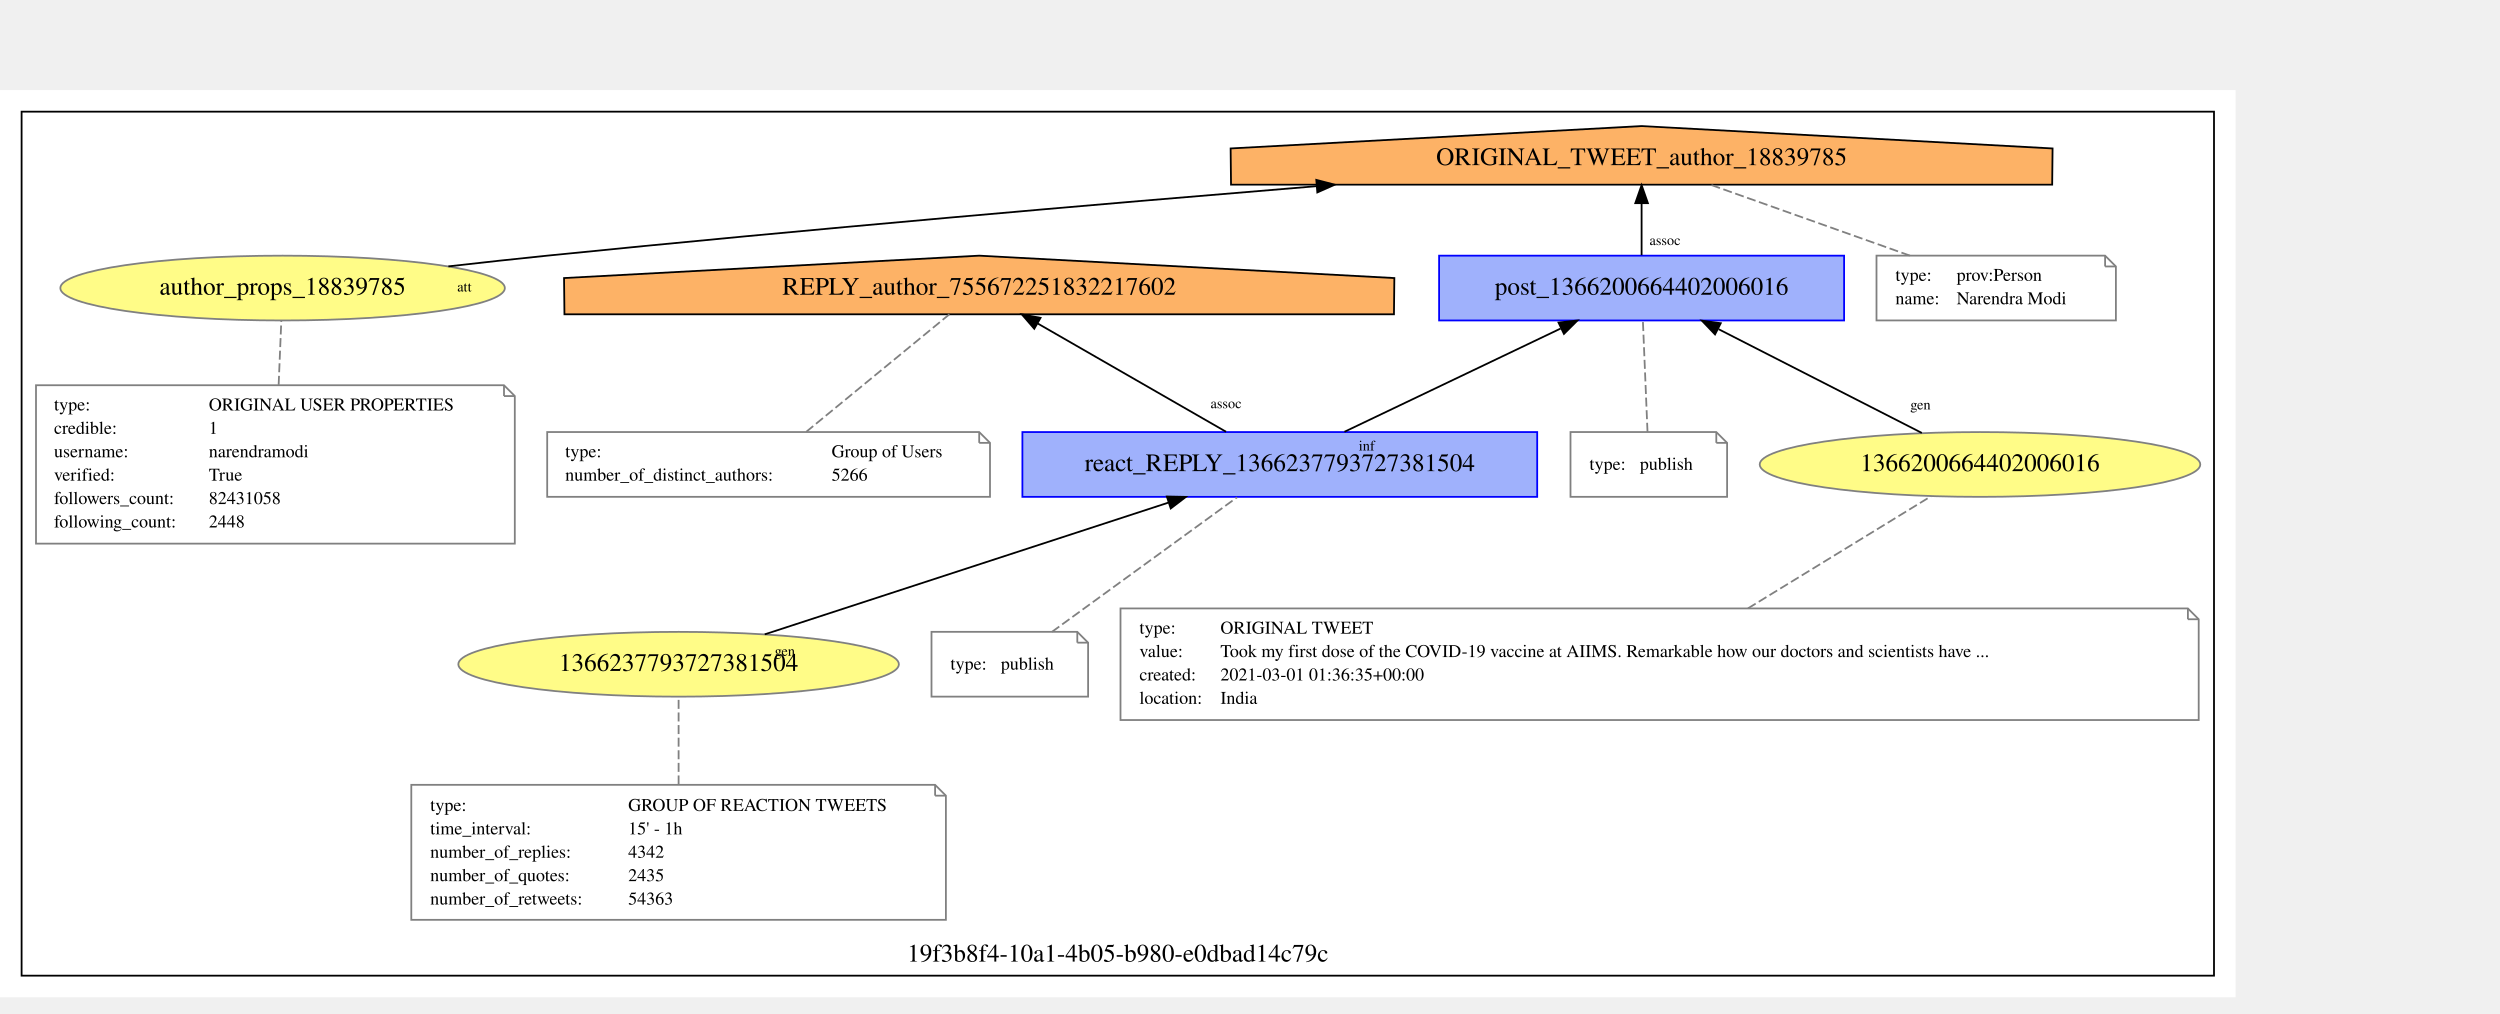
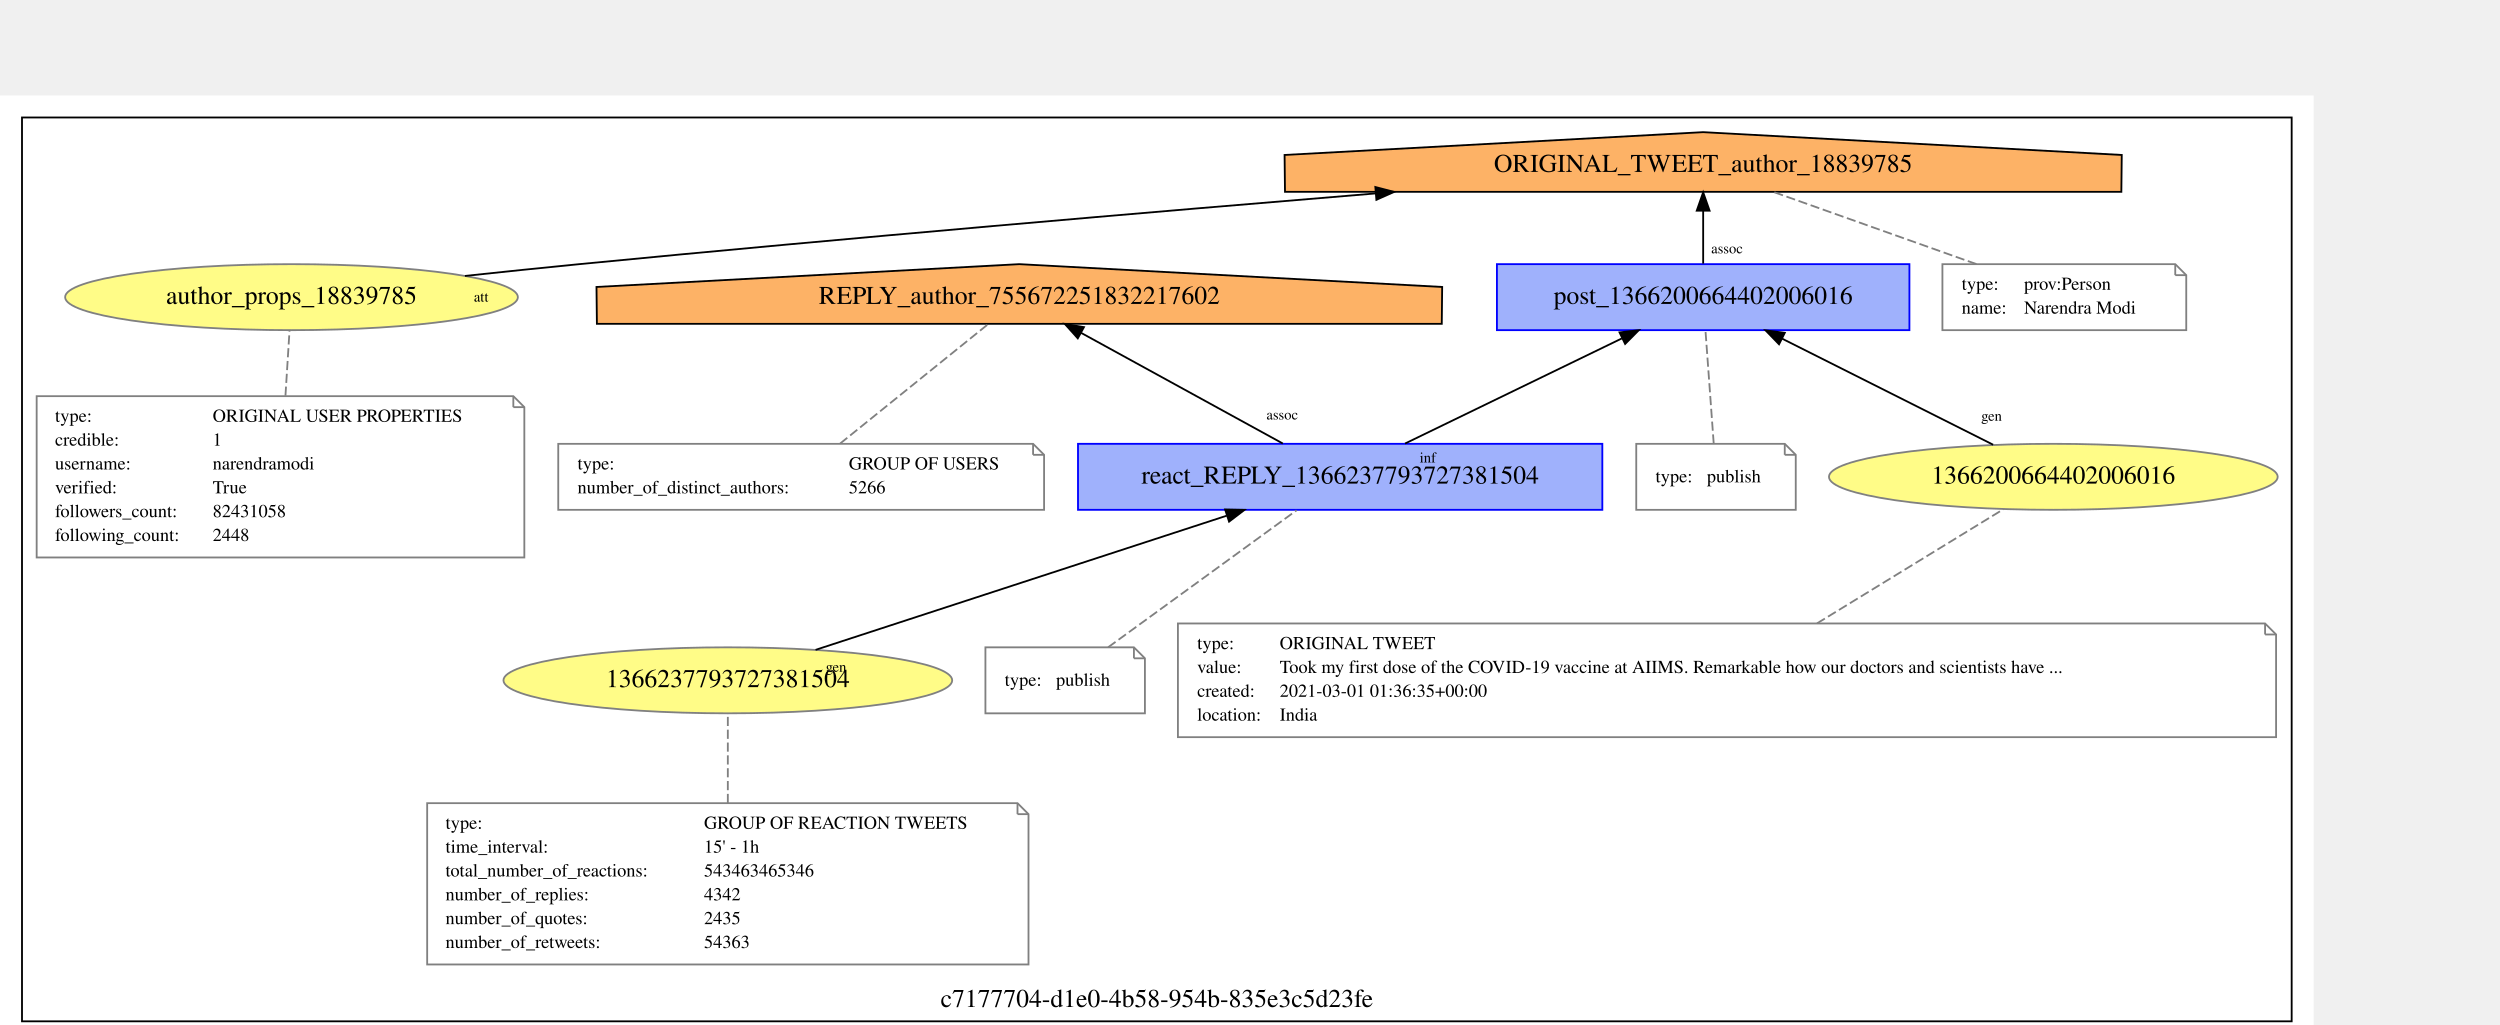
- <svg xmlns="http://www.w3.org/2000/svg" xmlns:xlink="http://www.w3.org/1999/xlink" contentScriptType="application/ecmascript" contentStyleType="text/css" height="467pt" preserveAspectRatio="xMidYMid meet" version="1.1" viewBox="0 0 1500 500" width="1152pt" zoomAndPan="magnify">
-   <g class="graph" id="graph0" transform="scale(1.08 1.08) rotate(0) translate(4 500)">
-     <polygon fill="white" points="-4,4 -4,-500 1238,-500 1238,4 -4,4" stroke="transparent" />
+ <svg xmlns="http://www.w3.org/2000/svg" xmlns:xlink="http://www.w3.org/1999/xlink" contentScriptType="application/ecmascript" contentStyleType="text/css" height="472pt" preserveAspectRatio="xMidYMid meet" version="1.1" viewBox="0 0 1500 500" width="1152pt" zoomAndPan="magnify">
+   <g class="graph" id="graph0" transform="scale(1.1 1.1) rotate(0) translate(4 513)">
+     <polygon fill="white" points="-4,4 -4,-513 1258,-513 1258,4 -4,4" stroke="transparent" />
    <g class="cluster" id="clust1">
      <g id="a_clust1">
-         <a xlink:actuate="onRequest" xlink:href="urn:uuid:19f3b8f4-10a1-4b05-b980-e0dbad14c79c" xlink:show="replace" xlink:title="19f3b8f4-10a1-4b05-b980-e0dbad14c79c" xlink:type="simple">
-           <polygon fill="none" points="8,-8 8,-488 1226,-488 1226,-8 8,-8" stroke="black" />
-           <text font-family="Times,serif" font-size="14.00" text-anchor="middle" x="617" y="-15.8">19f3b8f4-10a1-4b05-b980-e0dbad14c79c</text>
+         <a xlink:actuate="onRequest" xlink:href="urn:uuid:c7177704-d1e0-4b58-954b-835e3c5d23fe" xlink:show="replace" xlink:title="c7177704-d1e0-4b58-954b-835e3c5d23fe" xlink:type="simple">
+           <polygon fill="none" points="8,-8 8,-501 1246,-501 1246,-8 8,-8" stroke="black" />
+           <text font-family="Times,serif" font-size="14.00" text-anchor="middle" x="627" y="-15.8">c7177704-d1e0-4b58-954b-835e3c5d23fe</text>
        </a>
      </g>
    </g>
    <g class="node" id="node1">
      <g id="a_node1">
        <a xlink:actuate="onRequest" xlink:href="http://twitter.com/post_1366200664402006016" xlink:show="replace" xlink:title="post_1366200664402006016" xlink:type="simple">
-           <polygon fill="#9fb1fc" points="1020.5,-408 795.5,-408 795.5,-372 1020.5,-372 1020.5,-408" stroke="#0000ff" />
-           <text font-family="Times,serif" font-size="14.00" text-anchor="middle" x="908" y="-386.3">post_1366200664402006016</text>
+           <polygon fill="#9fb1fc" points="1037.5,-421 812.5,-421 812.5,-385 1037.5,-385 1037.5,-421" stroke="#0000ff" />
+           <text font-family="Times,serif" font-size="14.00" text-anchor="middle" x="925" y="-399.3">post_1366200664402006016</text>
        </a>
      </g>
    </g>
    <g class="node" id="node11">
      <g id="a_node11">
        <a xlink:actuate="onRequest" xlink:href="http://twitter.com/ORIGINAL_TWEET_author_18839785" xlink:show="replace" xlink:title="ORIGINAL_TWEET_author_18839785" xlink:type="simple">
-           <polygon fill="#fdb266" points="1136.32,-467.56 908,-480 679.68,-467.56 679.9,-447.44 1136.1,-447.44 1136.32,-467.56" stroke="black" />
-           <text font-family="Times,serif" font-size="14.00" text-anchor="middle" x="908" y="-458.3">ORIGINAL_TWEET_author_18839785</text>
+           <polygon fill="#fdb266" points="1153.32,-480.56 925,-493 696.68,-480.56 696.9,-460.44 1153.1,-460.44 1153.32,-480.56" stroke="black" />
+           <text font-family="Times,serif" font-size="14.00" text-anchor="middle" x="925" y="-471.3">ORIGINAL_TWEET_author_18839785</text>
        </a>
      </g>
    </g>
    <g class="edge" id="edge9">
-       <path d="M908,-408.3C908,-417.01 908,-427.7 908,-437.17" fill="none" stroke="black" />
-       <polygon fill="black" points="904.5,-437.18 908,-447.18 911.5,-437.18 904.5,-437.18" stroke="black" />
-       <text font-family="Times,serif" font-size="8.00" text-anchor="middle" x="920.99" y="-413.9">assoc</text>
+       <path d="M925,-421.3C925,-430.01 925,-440.7 925,-450.17" fill="none" stroke="black" />
+       <polygon fill="black" points="921.5,-450.18 925,-460.18 928.5,-450.18 921.5,-450.18" stroke="black" />
+       <text font-family="Times,serif" font-size="8.00" text-anchor="middle" x="937.99" y="-426.9">assoc</text>
    </g>
    <g class="node" id="node2">
-       <polygon fill="none" points="949.5,-310 868.5,-310 868.5,-274 955.5,-274 955.5,-304 949.5,-310" stroke="gray" />
-       <polyline fill="none" points="949.5,-310 949.5,-304 " stroke="gray" />
-       <polyline fill="none" points="955.5,-304 949.5,-304 " stroke="gray" />
-       <text font-family="Times,serif" font-size="10.00" text-anchor="start" x="879" y="-289">type:</text>
-       <text font-family="Times,serif" font-size="10.00" text-anchor="start" x="907" y="-289">publish</text>
+       <polygon fill="none" points="969.5,-323 888.5,-323 888.5,-287 975.5,-287 975.5,-317 969.5,-323" stroke="gray" />
+       <polyline fill="none" points="969.5,-323 969.5,-317 " stroke="gray" />
+       <polyline fill="none" points="975.5,-317 969.5,-317 " stroke="gray" />
+       <text font-family="Times,serif" font-size="10.00" text-anchor="start" x="899" y="-302">type:</text>
+       <text font-family="Times,serif" font-size="10.00" text-anchor="start" x="927" y="-302">publish</text>
    </g>
    <g class="edge" id="edge1">
-       <path d="M911.28,-310.16C910.56,-327.64 909.43,-354.57 908.71,-371.99" fill="none" stroke="gray" stroke-dasharray="5,2" />
+       <path d="M930.75,-323.16C929.47,-340.64 927.51,-367.57 926.24,-384.99" fill="none" stroke="gray" stroke-dasharray="5,2" />
    </g>
    <g class="node" id="node3">
      <g id="a_node3">
        <a xlink:actuate="onRequest" xlink:href="http://twitter.com/react_REPLY_1366237793727381504" xlink:show="replace" xlink:title="react_REPLY_1366237793727381504" xlink:type="simple">
-           <polygon fill="#9fb1fc" points="850,-310 564,-310 564,-274 850,-274 850,-310" stroke="#0000ff" />
-           <text font-family="Times,serif" font-size="14.00" text-anchor="middle" x="707" y="-288.3">react_REPLY_1366237793727381504</text>
+           <polygon fill="#9fb1fc" points="870,-323 584,-323 584,-287 870,-287 870,-323" stroke="#0000ff" />
+           <text font-family="Times,serif" font-size="14.00" text-anchor="middle" x="727" y="-301.3">react_REPLY_1366237793727381504</text>
        </a>
      </g>
    </g>
    <g class="edge" id="edge11">
-       <path d="M742.93,-310.16C776.52,-326.2 826.79,-350.21 863.02,-367.52" fill="none" stroke="black" />
-       <polygon fill="black" points="861.84,-370.83 872.38,-371.99 864.86,-364.52 861.84,-370.83" stroke="black" />
-       <text font-family="Times,serif" font-size="8.00" text-anchor="middle" x="755.3" y="-299.77">inf</text>
+       <path d="M762.4,-323.16C795.48,-339.2 845,-363.21 880.69,-380.52" fill="none" stroke="black" />
+       <polygon fill="black" points="879.38,-383.77 889.91,-384.99 882.44,-377.47 879.38,-383.77" stroke="black" />
+       <text font-family="Times,serif" font-size="8.00" text-anchor="middle" x="774.81" y="-312.85">inf</text>
    </g>
    <g class="node" id="node13">
      <g id="a_node13">
        <a xlink:actuate="onRequest" xlink:href="http://twitter.com/REPLY_author_755672251832217602" xlink:show="replace" xlink:title="REPLY_author_755672251832217602" xlink:type="simple">
-           <polygon fill="#fdb266" points="770.64,-395.56 540,-408 309.36,-395.56 309.58,-375.44 770.42,-375.44 770.64,-395.56" stroke="black" />
-           <text font-family="Times,serif" font-size="14.00" text-anchor="middle" x="540" y="-386.3">REPLY_author_755672251832217602</text>
+           <polygon fill="#fdb266" points="782.64,-408.56 552,-421 321.36,-408.56 321.58,-388.44 782.42,-388.44 782.64,-408.56" stroke="black" />
+           <text font-family="Times,serif" font-size="14.00" text-anchor="middle" x="552" y="-399.3">REPLY_author_755672251832217602</text>
        </a>
      </g>
    </g>
    <g class="edge" id="edge12">
-       <path d="M677.14,-310.16C647.73,-327.07 602.9,-352.84 572.58,-370.27" fill="none" stroke="black" />
-       <polygon fill="black" points="570.59,-367.38 563.66,-375.4 574.08,-373.45 570.59,-367.38" stroke="black" />
-       <text font-family="Times,serif" font-size="8.00" text-anchor="middle" x="677.12" y="-323.26">assoc</text>
+       <path d="M695.71,-323.16C664.75,-340.15 617.51,-366.06 585.73,-383.5" fill="none" stroke="black" />
+       <polygon fill="black" points="583.88,-380.52 576.8,-388.4 587.25,-386.66 583.88,-380.52" stroke="black" />
+       <text font-family="Times,serif" font-size="8.00" text-anchor="middle" x="695.39" y="-336.26">assoc</text>
    </g>
    <g class="node" id="node4">
-       <polygon fill="none" points="594.5,-199 513.5,-199 513.5,-163 600.5,-163 600.5,-193 594.5,-199" stroke="gray" />
-       <polyline fill="none" points="594.5,-199 594.5,-193 " stroke="gray" />
-       <polyline fill="none" points="600.5,-193 594.5,-193 " stroke="gray" />
-       <text font-family="Times,serif" font-size="10.00" text-anchor="start" x="524" y="-178">type:</text>
-       <text font-family="Times,serif" font-size="10.00" text-anchor="start" x="552" y="-178">publish</text>
+       <polygon fill="none" points="614.5,-212 533.5,-212 533.5,-176 620.5,-176 620.5,-206 614.5,-212" stroke="gray" />
+       <polyline fill="none" points="614.5,-212 614.5,-206 " stroke="gray" />
+       <polyline fill="none" points="620.5,-206 614.5,-206 " stroke="gray" />
+       <text font-family="Times,serif" font-size="10.00" text-anchor="start" x="544" y="-191">type:</text>
+       <text font-family="Times,serif" font-size="10.00" text-anchor="start" x="572" y="-191">publish</text>
    </g>
    <g class="edge" id="edge2">
-       <path d="M580.44,-199.03C608.45,-219.39 655.07,-253.27 683.23,-273.73" fill="none" stroke="gray" stroke-dasharray="5,2" />
+       <path d="M600.44,-212.03C628.45,-232.39 675.07,-266.27 703.23,-286.73" fill="none" stroke="gray" stroke-dasharray="5,2" />
    </g>
    <g class="node" id="node5">
      <g id="a_node5">
        <a xlink:actuate="onRequest" xlink:href="http://twitter.com/1366200664402006016" xlink:show="replace" xlink:title="1366200664402006016" xlink:type="simple">
-           <ellipse cx="1096" cy="-292" fill="#fffc87" rx="122.38" ry="18" stroke="#808080" />
-           <text font-family="Times,serif" font-size="14.00" text-anchor="middle" x="1096" y="-288.3">1366200664402006016</text>
+           <ellipse cx="1116" cy="-305" fill="#fffc87" rx="122.38" ry="18" stroke="#808080" />
+           <text font-family="Times,serif" font-size="14.00" text-anchor="middle" x="1116" y="-301.3">1366200664402006016</text>
        </a>
      </g>
    </g>
    <g class="edge" id="edge8">
-       <path d="M1063.68,-309.5C1032.49,-325.43 985.09,-349.64 950.78,-367.15" fill="none" stroke="black" />
-       <polygon fill="black" points="948.79,-364.24 941.48,-371.9 951.98,-370.47 948.79,-364.24" stroke="black" />
-       <text font-family="Times,serif" font-size="8.00" text-anchor="middle" x="1062.91" y="-322.58">gen</text>
+       <path d="M1083.17,-322.5C1051.35,-338.5 1002.91,-362.84 968.02,-380.38" fill="none" stroke="black" />
+       <polygon fill="black" points="966.38,-377.29 959.01,-384.9 969.52,-383.54 966.38,-377.29" stroke="black" />
+       <text font-family="Times,serif" font-size="8.00" text-anchor="middle" x="1082.3" y="-335.58">gen</text>
    </g>
    <g class="node" id="node6">
-       <polygon fill="none" points="1211.5,-212 618.5,-212 618.5,-150 1217.5,-150 1217.5,-206 1211.5,-212" stroke="gray" />
-       <polyline fill="none" points="1211.5,-212 1211.5,-206 " stroke="gray" />
-       <polyline fill="none" points="1217.5,-206 1211.5,-206 " stroke="gray" />
-       <text font-family="Times,serif" font-size="10.00" text-anchor="start" x="629" y="-198">type:</text>
-       <text font-family="Times,serif" font-size="10.00" text-anchor="start" x="674" y="-198">ORIGINAL TWEET</text>
-       <text font-family="Times,serif" font-size="10.00" text-anchor="start" x="629" y="-185">value:</text>
-       <text font-family="Times,serif" font-size="10.00" text-anchor="start" x="674" y="-185">Took my first dose of the COVID-19 vaccine at AIIMS. Remarkable how our doctors and scientists have ...</text>
-       <text font-family="Times,serif" font-size="10.00" text-anchor="start" x="629" y="-172">created:</text>
-       <text font-family="Times,serif" font-size="10.00" text-anchor="start" x="674" y="-172">2021-03-01 01:36:35+00:00</text>
-       <text font-family="Times,serif" font-size="10.00" text-anchor="start" x="629" y="-159">location:</text>
-       <text font-family="Times,serif" font-size="10.00" text-anchor="start" x="674" y="-159">India</text>
+       <polygon fill="none" points="1231.5,-225 638.5,-225 638.5,-163 1237.5,-163 1237.5,-219 1231.5,-225" stroke="gray" />
+       <polyline fill="none" points="1231.5,-225 1231.5,-219 " stroke="gray" />
+       <polyline fill="none" points="1237.5,-219 1231.5,-219 " stroke="gray" />
+       <text font-family="Times,serif" font-size="10.00" text-anchor="start" x="649" y="-211">type:</text>
+       <text font-family="Times,serif" font-size="10.00" text-anchor="start" x="694" y="-211">ORIGINAL TWEET</text>
+       <text font-family="Times,serif" font-size="10.00" text-anchor="start" x="649" y="-198">value:</text>
+       <text font-family="Times,serif" font-size="10.00" text-anchor="start" x="694" y="-198">Took my first dose of the COVID-19 vaccine at AIIMS. Remarkable how our doctors and scientists have ...</text>
+       <text font-family="Times,serif" font-size="10.00" text-anchor="start" x="649" y="-185">created:</text>
+       <text font-family="Times,serif" font-size="10.00" text-anchor="start" x="694" y="-185">2021-03-01 01:36:35+00:00</text>
+       <text font-family="Times,serif" font-size="10.00" text-anchor="start" x="649" y="-172">location:</text>
+       <text font-family="Times,serif" font-size="10.00" text-anchor="start" x="694" y="-172">India</text>
    </g>
    <g class="edge" id="edge3">
-       <path d="M967.11,-212.07C999.94,-232.17 1041.89,-257.87 1068.86,-274.38" fill="none" stroke="gray" stroke-dasharray="5,2" />
+       <path d="M987.11,-225.07C1019.94,-245.17 1061.89,-270.87 1088.86,-287.38" fill="none" stroke="gray" stroke-dasharray="5,2" />
    </g>
    <g class="node" id="node7">
      <g id="a_node7">
        <a xlink:actuate="onRequest" xlink:href="http://twitter.com/author_props_18839785" xlink:show="replace" xlink:title="author_props_18839785" xlink:type="simple">
-           <ellipse cx="153" cy="-390" fill="#fffc87" rx="123.48" ry="18" stroke="#808080" />
-           <text font-family="Times,serif" font-size="14.00" text-anchor="middle" x="153" y="-386.3">author_props_18839785</text>
+           <ellipse cx="155" cy="-403" fill="#fffc87" rx="123.48" ry="18" stroke="#808080" />
+           <text font-family="Times,serif" font-size="14.00" text-anchor="middle" x="155" y="-399.3">author_props_18839785</text>
        </a>
      </g>
    </g>
    <g class="edge" id="edge10">
-       <path d="M245.1,-402.05C263.28,-404.12 282.24,-406.2 300,-408 443.55,-422.55 606.41,-436.62 727.42,-446.6" fill="none" stroke="black" />
-       <polygon fill="black" points="727.28,-450.1 737.53,-447.43 727.85,-443.12 727.28,-450.1" stroke="black" />
-       <text font-family="Times,serif" font-size="8.00" text-anchor="middle" x="254.01" y="-388.09">att</text>
+       <path d="M249.61,-414.58C270.17,-416.78 291.81,-419.03 312,-421 458.07,-435.22 623.91,-449.44 746.23,-459.57" fill="none" stroke="black" />
+       <polygon fill="black" points="746.19,-463.08 756.44,-460.41 746.76,-456.1 746.19,-463.08" stroke="black" />
+       <text font-family="Times,serif" font-size="8.00" text-anchor="middle" x="258.45" y="-400.56">att</text>
    </g>
    <g class="node" id="node8">
-       <polygon fill="none" points="276,-336 16,-336 16,-248 282,-248 282,-330 276,-336" stroke="gray" />
-       <polyline fill="none" points="276,-336 276,-330 " stroke="gray" />
-       <polyline fill="none" points="282,-330 276,-330 " stroke="gray" />
-       <text font-family="Times,serif" font-size="10.00" text-anchor="start" x="26" y="-322">type:</text>
-       <text font-family="Times,serif" font-size="10.00" text-anchor="start" x="112" y="-322">ORIGINAL USER PROPERTIES</text>
-       <text font-family="Times,serif" font-size="10.00" text-anchor="start" x="26" y="-309">credible:</text>
-       <text font-family="Times,serif" font-size="10.00" text-anchor="start" x="112" y="-309">1</text>
-       <text font-family="Times,serif" font-size="10.00" text-anchor="start" x="26" y="-296">username:</text>
-       <text font-family="Times,serif" font-size="10.00" text-anchor="start" x="112" y="-296">narendramodi</text>
-       <text font-family="Times,serif" font-size="10.00" text-anchor="start" x="26" y="-283">verified:</text>
-       <text font-family="Times,serif" font-size="10.00" text-anchor="start" x="112" y="-283">True</text>
-       <text font-family="Times,serif" font-size="10.00" text-anchor="start" x="26" y="-270">followers_count:</text>
-       <text font-family="Times,serif" font-size="10.00" text-anchor="start" x="112" y="-270">82431058</text>
-       <text font-family="Times,serif" font-size="10.00" text-anchor="start" x="26" y="-257">following_count:</text>
-       <text font-family="Times,serif" font-size="10.00" text-anchor="start" x="112" y="-257">2448</text>
+       <polygon fill="none" points="276,-349 16,-349 16,-261 282,-261 282,-343 276,-349" stroke="gray" />
+       <polyline fill="none" points="276,-349 276,-343 " stroke="gray" />
+       <polyline fill="none" points="282,-343 276,-343 " stroke="gray" />
+       <text font-family="Times,serif" font-size="10.00" text-anchor="start" x="26" y="-335">type:</text>
+       <text font-family="Times,serif" font-size="10.00" text-anchor="start" x="112" y="-335">ORIGINAL USER PROPERTIES</text>
+       <text font-family="Times,serif" font-size="10.00" text-anchor="start" x="26" y="-322">credible:</text>
+       <text font-family="Times,serif" font-size="10.00" text-anchor="start" x="112" y="-322">1</text>
+       <text font-family="Times,serif" font-size="10.00" text-anchor="start" x="26" y="-309">username:</text>
+       <text font-family="Times,serif" font-size="10.00" text-anchor="start" x="112" y="-309">narendramodi</text>
+       <text font-family="Times,serif" font-size="10.00" text-anchor="start" x="26" y="-296">verified:</text>
+       <text font-family="Times,serif" font-size="10.00" text-anchor="start" x="112" y="-296">True</text>
+       <text font-family="Times,serif" font-size="10.00" text-anchor="start" x="26" y="-283">followers_count:</text>
+       <text font-family="Times,serif" font-size="10.00" text-anchor="start" x="112" y="-283">82431058</text>
+       <text font-family="Times,serif" font-size="10.00" text-anchor="start" x="26" y="-270">following_count:</text>
+       <text font-family="Times,serif" font-size="10.00" text-anchor="start" x="112" y="-270">2448</text>
    </g>
    <g class="edge" id="edge4">
-       <path d="M150.8,-336.23C151.32,-348.77 151.86,-361.75 152.28,-371.7" fill="none" stroke="gray" stroke-dasharray="5,2" />
+       <path d="M151.7,-349.23C152.49,-361.77 153.3,-374.75 153.92,-384.7" fill="none" stroke="gray" stroke-dasharray="5,2" />
    </g>
    <g class="node" id="node9">
      <g id="a_node9">
        <a xlink:actuate="onRequest" xlink:href="http://twitter.com/1366237793727381504" xlink:show="replace" xlink:title="1366237793727381504" xlink:type="simple">
-           <ellipse cx="373" cy="-181" fill="#fffc87" rx="122.38" ry="18" stroke="#808080" />
-           <text font-family="Times,serif" font-size="14.00" text-anchor="middle" x="373" y="-177.3">1366237793727381504</text>
+           <ellipse cx="393" cy="-194" fill="#fffc87" rx="122.38" ry="18" stroke="#808080" />
+           <text font-family="Times,serif" font-size="14.00" text-anchor="middle" x="393" y="-190.3">1366237793727381504</text>
        </a>
      </g>
    </g>
    <g class="edge" id="edge13">
-       <path d="M420.85,-197.62C479.87,-216.88 580.32,-249.66 645.14,-270.81" fill="none" stroke="black" />
-       <polygon fill="black" points="644.24,-274.2 654.84,-273.98 646.41,-267.55 644.24,-274.2" stroke="black" />
-       <text font-family="Times,serif" font-size="8.00" text-anchor="middle" x="432.01" y="-185.69">gen</text>
+       <path d="M440.85,-210.62C499.87,-229.88 600.32,-262.66 665.14,-283.81" fill="none" stroke="black" />
+       <polygon fill="black" points="664.24,-287.2 674.84,-286.98 666.41,-280.55 664.24,-287.2" stroke="black" />
+       <text font-family="Times,serif" font-size="8.00" text-anchor="middle" x="452.01" y="-198.69">gen</text>
    </g>
    <g class="node" id="node10">
-       <polygon fill="none" points="515.5,-114 224.5,-114 224.5,-39 521.5,-39 521.5,-108 515.5,-114" stroke="gray" />
-       <polyline fill="none" points="515.5,-114 515.5,-108 " stroke="gray" />
-       <polyline fill="none" points="521.5,-108 515.5,-108 " stroke="gray" />
-       <text font-family="Times,serif" font-size="10.00" text-anchor="start" x="235" y="-99.5">type:</text>
-       <text font-family="Times,serif" font-size="10.00" text-anchor="start" x="345" y="-99.5">GROUP OF REACTION TWEETS</text>
-       <text font-family="Times,serif" font-size="10.00" text-anchor="start" x="235" y="-86.5">time_interval:</text>
-       <text font-family="Times,serif" font-size="10.00" text-anchor="start" x="345" y="-86.5">15' - 1h</text>
-       <text font-family="Times,serif" font-size="10.00" text-anchor="start" x="235" y="-73.5">number_of_replies:</text>
-       <text font-family="Times,serif" font-size="10.00" text-anchor="start" x="345" y="-73.5">4342</text>
-       <text font-family="Times,serif" font-size="10.00" text-anchor="start" x="235" y="-60.5">number_of_quotes:</text>
-       <text font-family="Times,serif" font-size="10.00" text-anchor="start" x="345" y="-60.5">2435</text>
-       <text font-family="Times,serif" font-size="10.00" text-anchor="start" x="235" y="-47.5">number_of_retweets:</text>
-       <text font-family="Times,serif" font-size="10.00" text-anchor="start" x="345" y="-47.5">54363</text>
+       <polygon fill="none" points="551,-127 229,-127 229,-39 557,-39 557,-121 551,-127" stroke="gray" />
+       <polyline fill="none" points="551,-127 551,-121 " stroke="gray" />
+       <polyline fill="none" points="557,-121 551,-121 " stroke="gray" />
+       <text font-family="Times,serif" font-size="10.00" text-anchor="start" x="239" y="-113">type:</text>
+       <text font-family="Times,serif" font-size="10.00" text-anchor="start" x="380" y="-113">GROUP OF REACTION TWEETS</text>
+       <text font-family="Times,serif" font-size="10.00" text-anchor="start" x="239" y="-100">time_interval:</text>
+       <text font-family="Times,serif" font-size="10.00" text-anchor="start" x="380" y="-100">15' - 1h</text>
+       <text font-family="Times,serif" font-size="10.00" text-anchor="start" x="239" y="-87">total_number_of_reactions:</text>
+       <text font-family="Times,serif" font-size="10.00" text-anchor="start" x="380" y="-87">543463465346</text>
+       <text font-family="Times,serif" font-size="10.00" text-anchor="start" x="239" y="-74">number_of_replies:</text>
+       <text font-family="Times,serif" font-size="10.00" text-anchor="start" x="380" y="-74">4342</text>
+       <text font-family="Times,serif" font-size="10.00" text-anchor="start" x="239" y="-61">number_of_quotes:</text>
+       <text font-family="Times,serif" font-size="10.00" text-anchor="start" x="380" y="-61">2435</text>
+       <text font-family="Times,serif" font-size="10.00" text-anchor="start" x="239" y="-48">number_of_retweets:</text>
+       <text font-family="Times,serif" font-size="10.00" text-anchor="start" x="380" y="-48">54363</text>
    </g>
    <g class="edge" id="edge5">
-       <path d="M373,-114.22C373,-130.76 373,-149.51 373,-162.74" fill="none" stroke="gray" stroke-dasharray="5,2" />
+       <path d="M393,-127.08C393,-144.1 393,-162.67 393,-175.75" fill="none" stroke="gray" stroke-dasharray="5,2" />
    </g>
    <g class="node" id="node12">
-       <polygon fill="none" points="1165.5,-408 1038.5,-408 1038.5,-372 1171.5,-372 1171.5,-402 1165.5,-408" stroke="gray" />
-       <polyline fill="none" points="1165.5,-408 1165.5,-402 " stroke="gray" />
-       <polyline fill="none" points="1171.5,-402 1165.5,-402 " stroke="gray" />
-       <text font-family="Times,serif" font-size="10.00" text-anchor="start" x="1049" y="-394">type:</text>
-       <text font-family="Times,serif" font-size="10.00" text-anchor="start" x="1083" y="-394">prov:Person</text>
-       <text font-family="Times,serif" font-size="10.00" text-anchor="start" x="1049" y="-381">name:</text>
-       <text font-family="Times,serif" font-size="10.00" text-anchor="start" x="1083" y="-381">Narendra Modi</text>
+       <polygon fill="none" points="1182.5,-421 1055.5,-421 1055.5,-385 1188.5,-385 1188.5,-415 1182.5,-421" stroke="gray" />
+       <polyline fill="none" points="1182.5,-421 1182.5,-415 " stroke="gray" />
+       <polyline fill="none" points="1188.5,-415 1182.5,-415 " stroke="gray" />
+       <text font-family="Times,serif" font-size="10.00" text-anchor="start" x="1066" y="-407">type:</text>
+       <text font-family="Times,serif" font-size="10.00" text-anchor="start" x="1100" y="-407">prov:Person</text>
+       <text font-family="Times,serif" font-size="10.00" text-anchor="start" x="1066" y="-394">name:</text>
+       <text font-family="Times,serif" font-size="10.00" text-anchor="start" x="1100" y="-394">Narendra Modi</text>
    </g>
    <g class="edge" id="edge6">
-       <path d="M1057.06,-408.03C1023.01,-420.13 977.89,-436.17 946.25,-447.41" fill="none" stroke="gray" stroke-dasharray="5,2" />
+       <path d="M1074.06,-421.03C1040.01,-433.13 994.89,-449.17 963.25,-460.41" fill="none" stroke="gray" stroke-dasharray="5,2" />
    </g>
    <g class="node" id="node14">
-       <polygon fill="none" points="540,-310 300,-310 300,-274 546,-274 546,-304 540,-310" stroke="gray" />
-       <polyline fill="none" points="540,-310 540,-304 " stroke="gray" />
-       <polyline fill="none" points="546,-304 540,-304 " stroke="gray" />
-       <text font-family="Times,serif" font-size="10.00" text-anchor="start" x="310" y="-296">type:</text>
-       <text font-family="Times,serif" font-size="10.00" text-anchor="start" x="458" y="-296">Group of Users</text>
-       <text font-family="Times,serif" font-size="10.00" text-anchor="start" x="310" y="-283">number_of_distinct_authors:</text>
-       <text font-family="Times,serif" font-size="10.00" text-anchor="start" x="458" y="-283">5266</text>
+       <polygon fill="none" points="559.5,-323 300.5,-323 300.5,-287 565.5,-287 565.5,-317 559.5,-323" stroke="gray" />
+       <polyline fill="none" points="559.5,-323 559.5,-317 " stroke="gray" />
+       <polyline fill="none" points="565.5,-317 559.5,-317 " stroke="gray" />
+       <text font-family="Times,serif" font-size="10.00" text-anchor="start" x="311" y="-309">type:</text>
+       <text font-family="Times,serif" font-size="10.00" text-anchor="start" x="459" y="-309">GROUP OF USERS</text>
+       <text font-family="Times,serif" font-size="10.00" text-anchor="start" x="311" y="-296">number_of_distinct_authors:</text>
+       <text font-family="Times,serif" font-size="10.00" text-anchor="start" x="459" y="-296">5266</text>
    </g>
    <g class="edge" id="edge7">
-       <path d="M443.92,-310.16C466.66,-328.82 502.54,-358.27 523.42,-375.4" fill="none" stroke="gray" stroke-dasharray="5,2" />
+       <path d="M454.27,-323.16C477.41,-341.82 513.9,-371.27 535.14,-388.4" fill="none" stroke="gray" stroke-dasharray="5,2" />
    </g>
  </g>
</svg>
